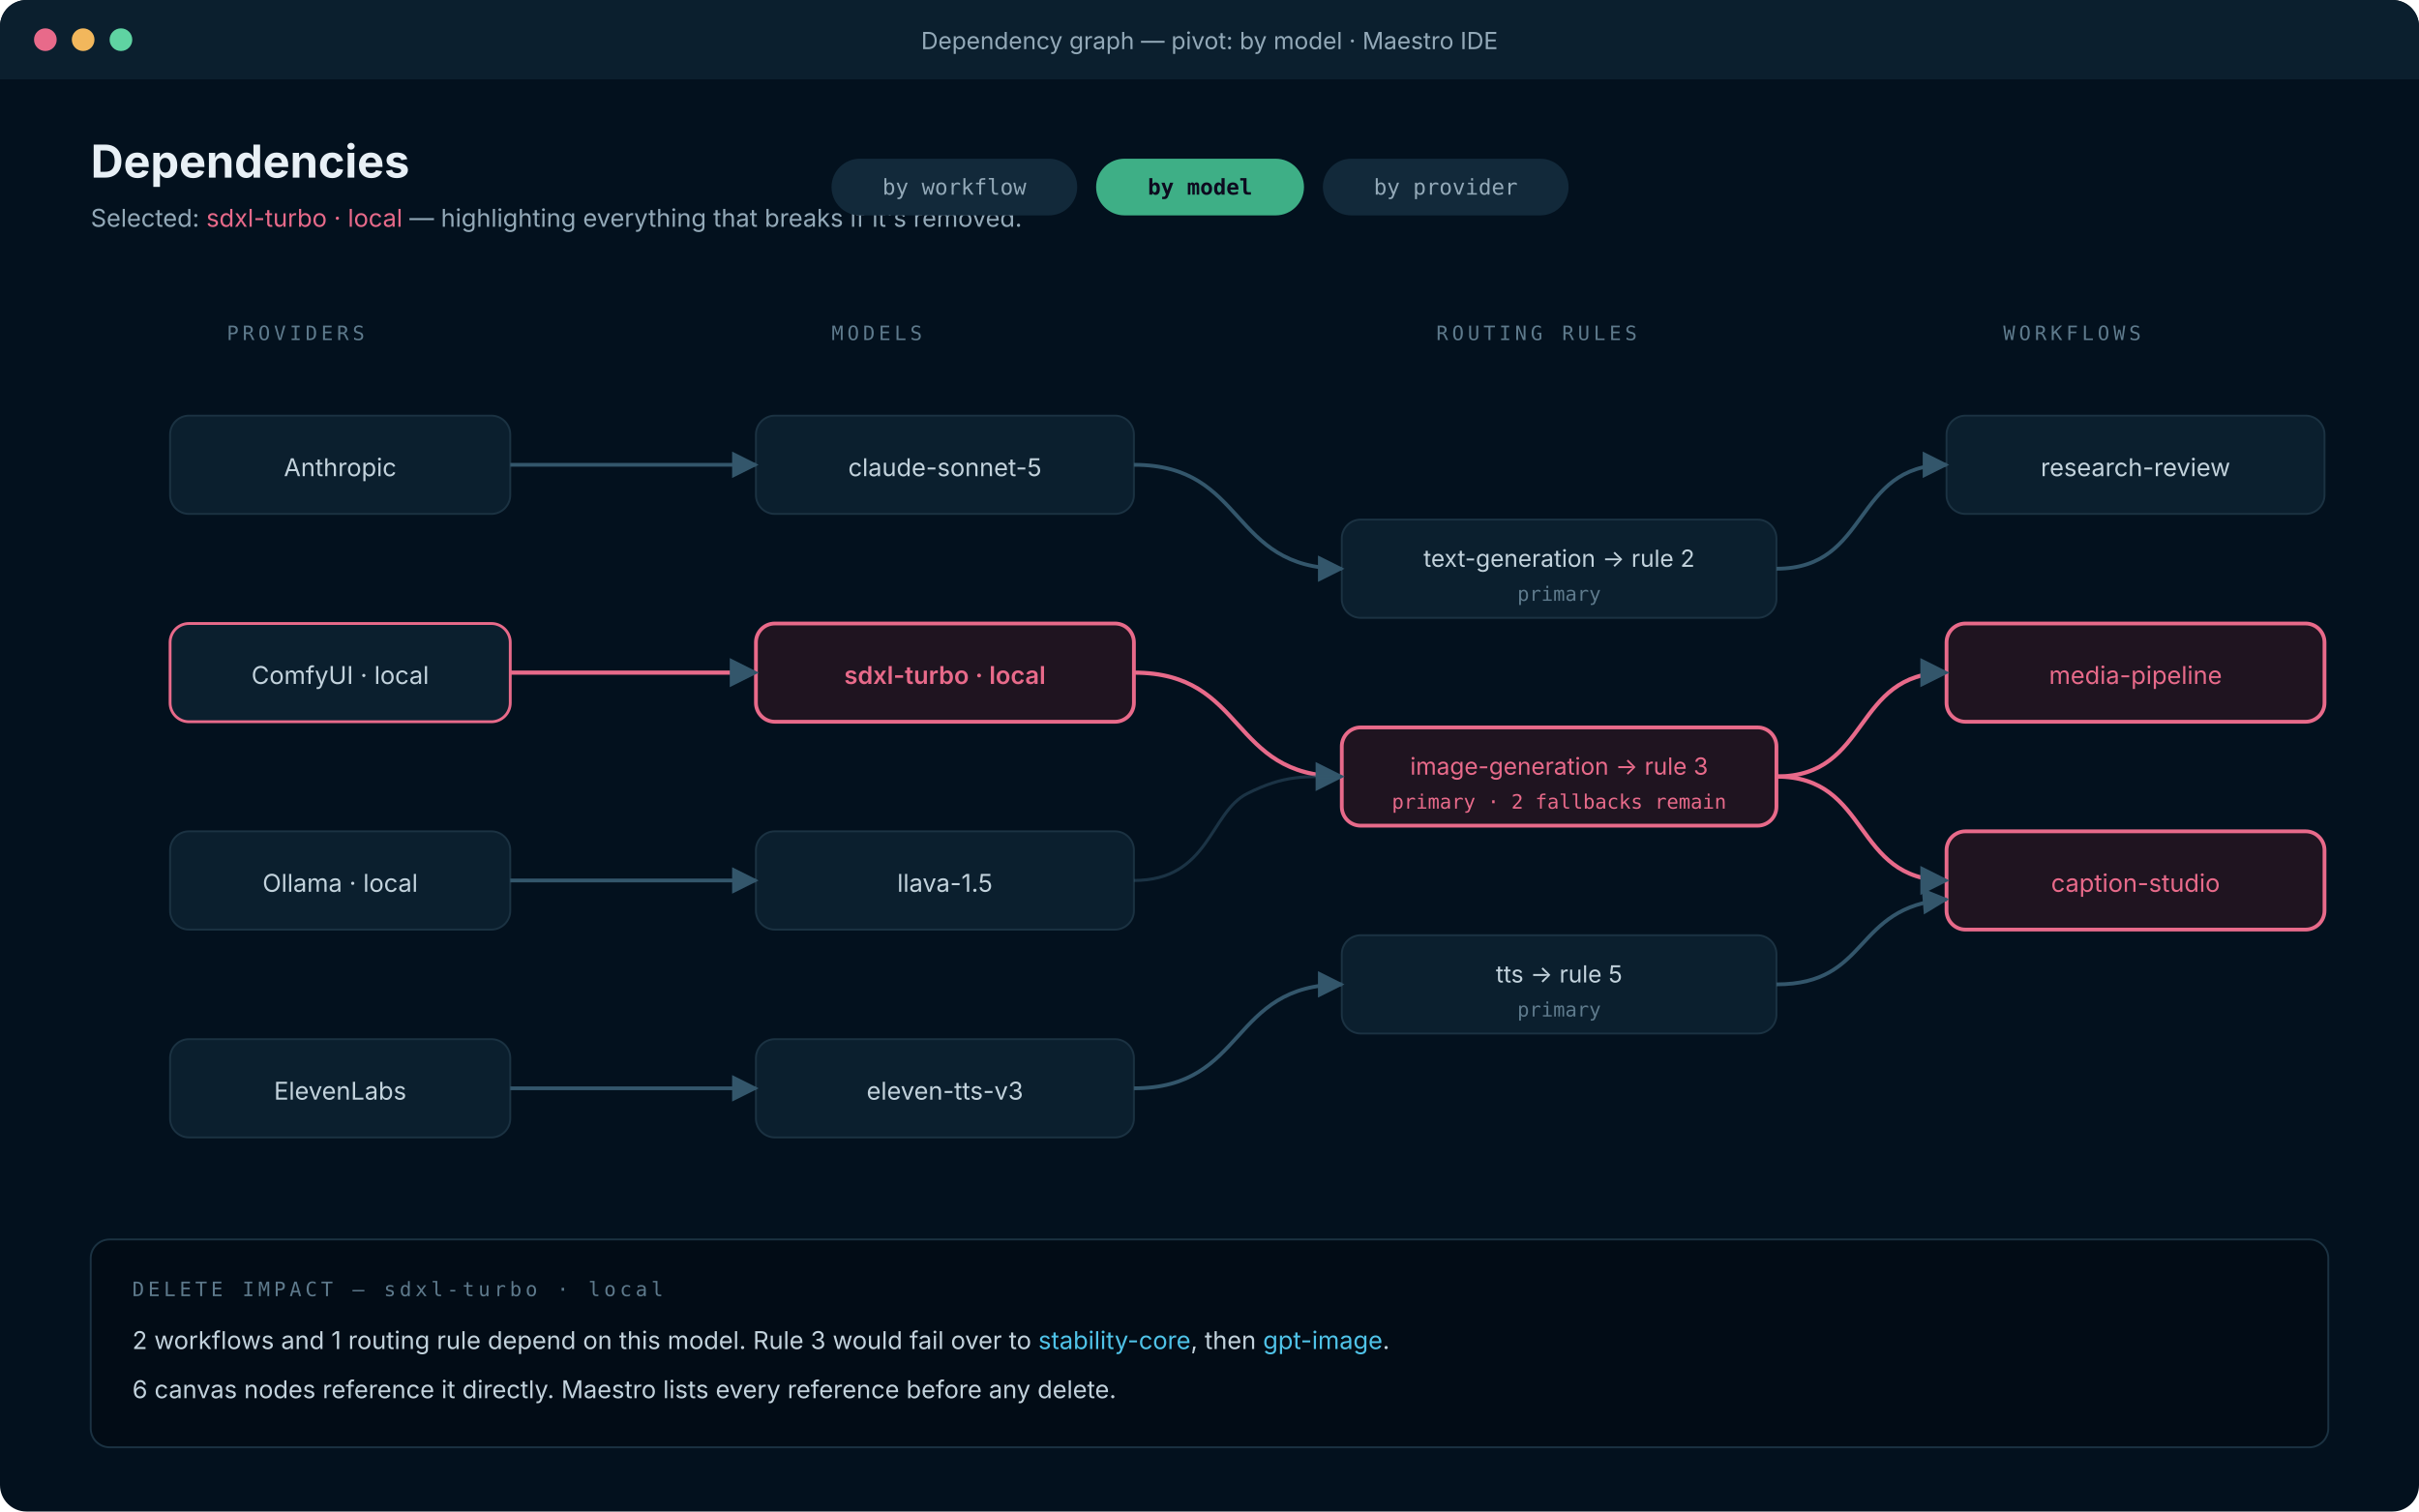
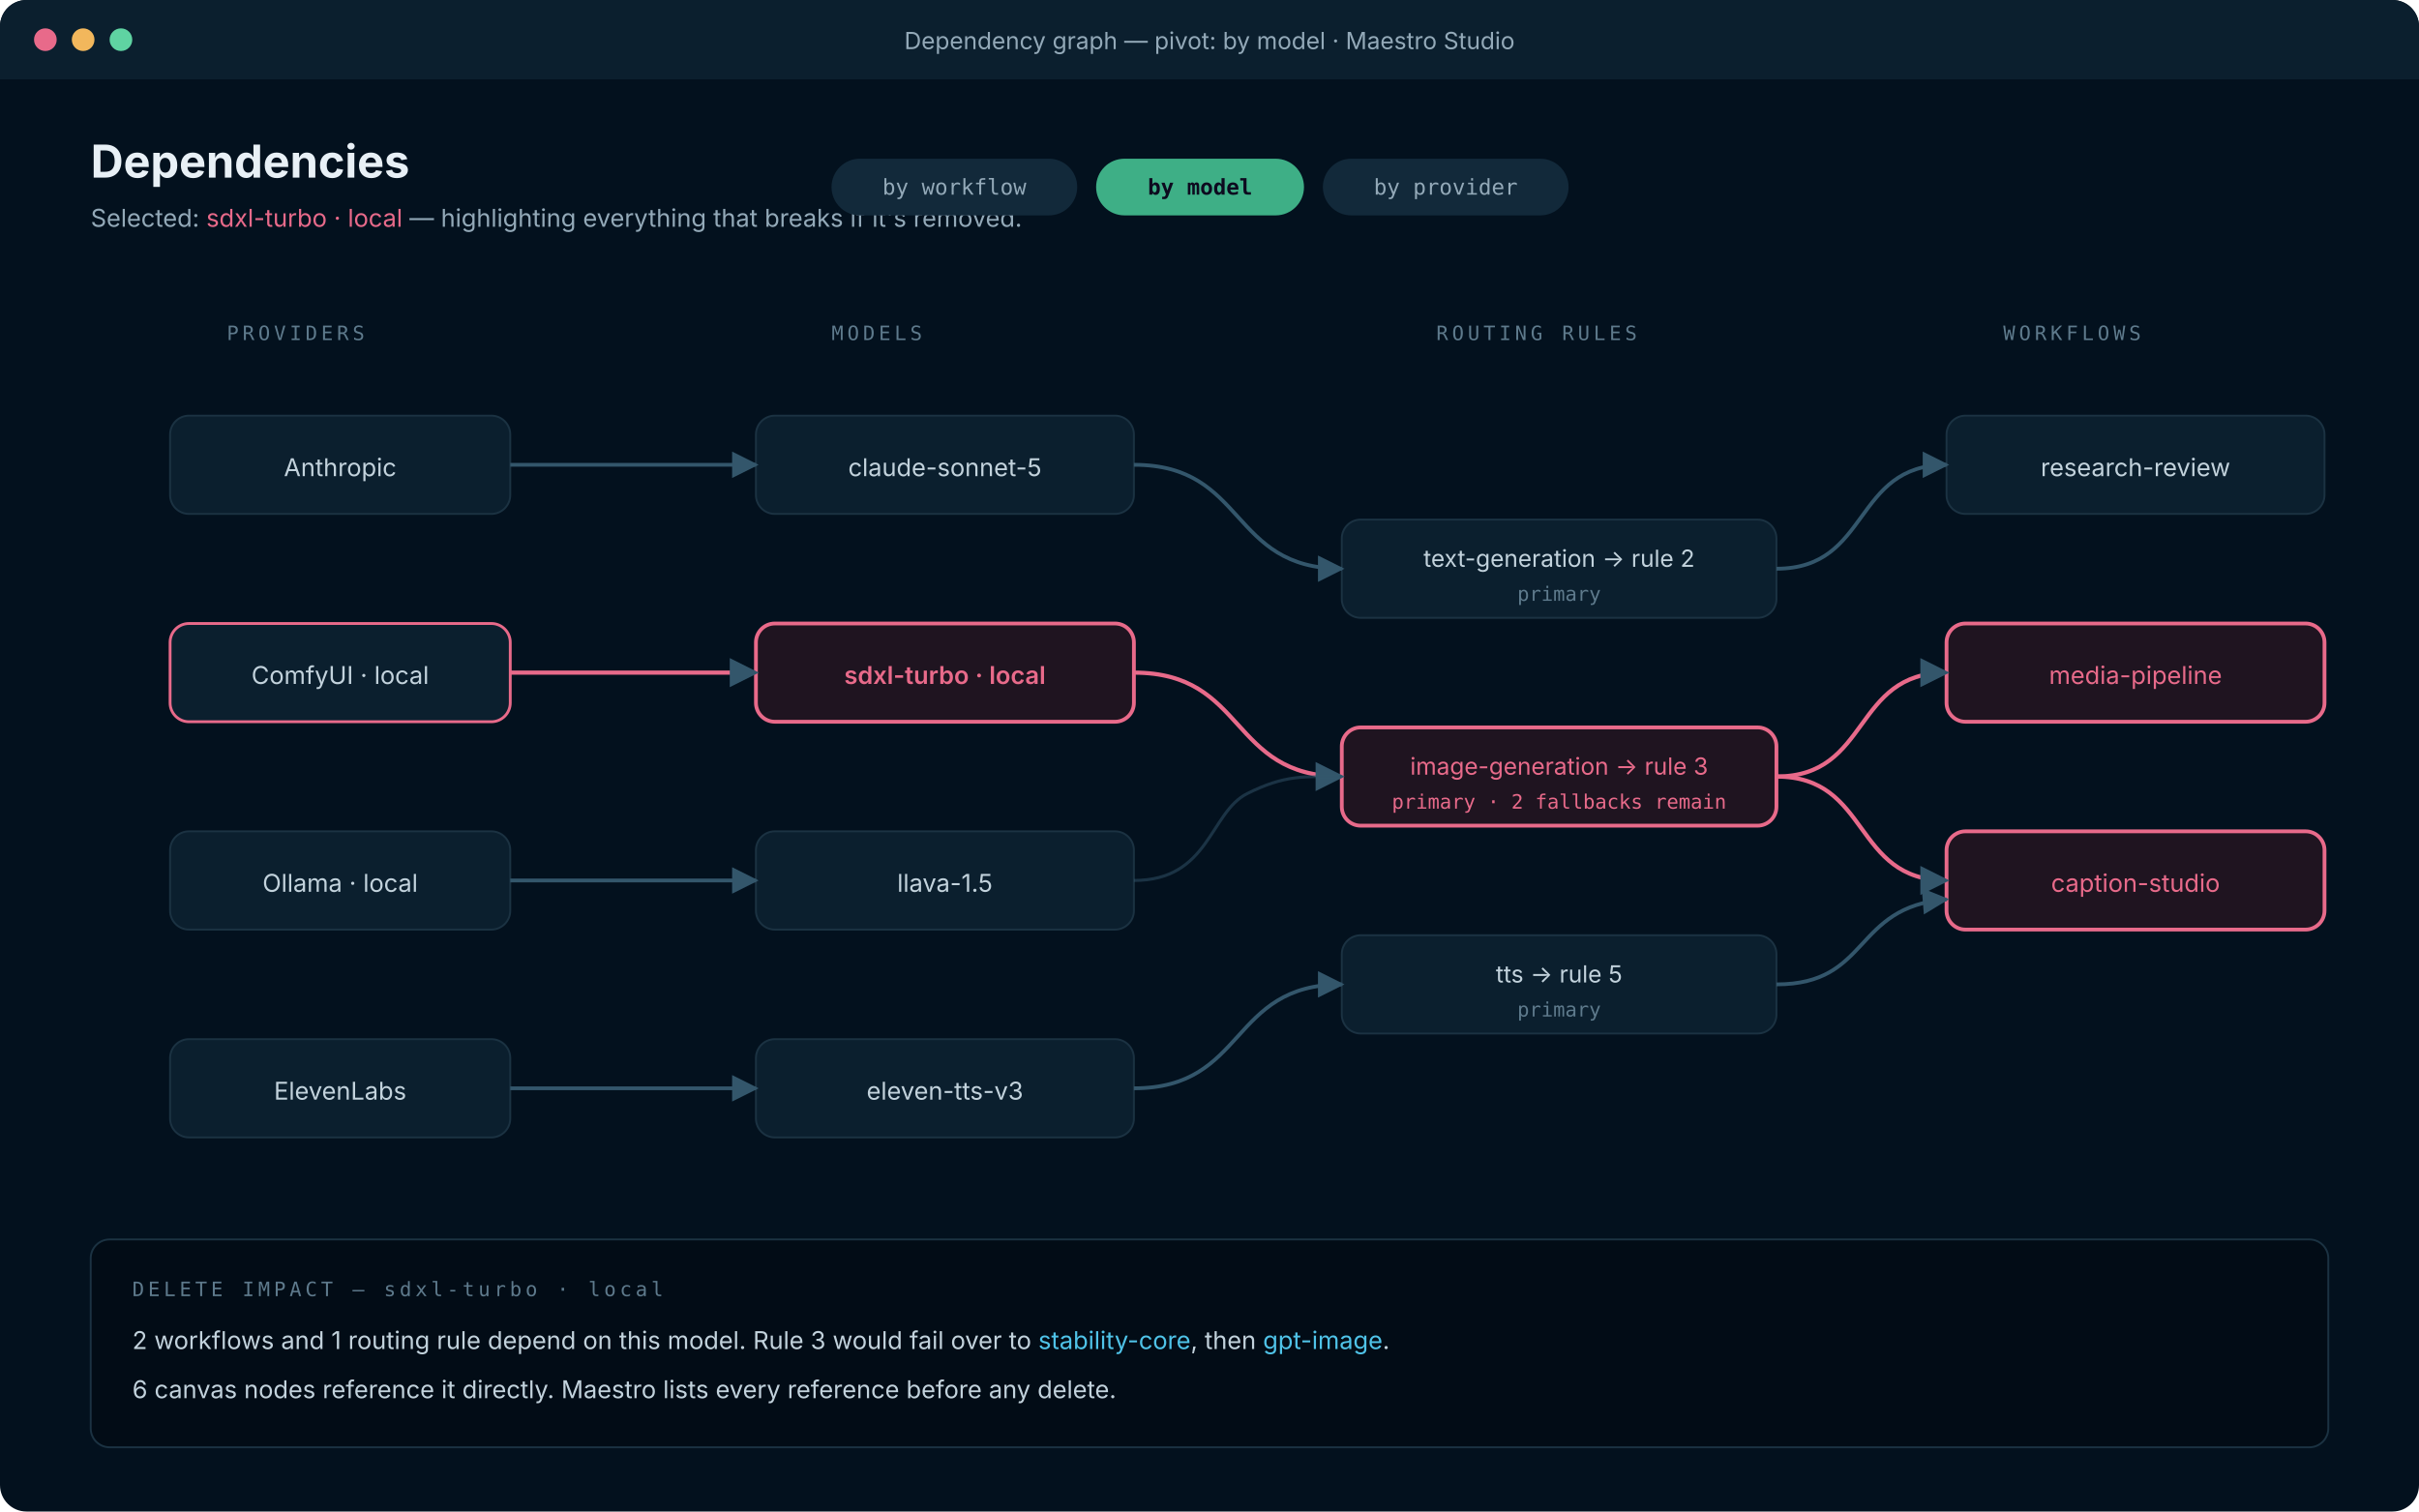
- <svg xmlns="http://www.w3.org/2000/svg" viewBox="0 0 1280 800" font-family="-apple-system, 'Segoe UI', sans-serif" role="img" aria-label="Maestro IDE dependency graph">
+ <svg xmlns="http://www.w3.org/2000/svg" viewBox="0 0 1280 800" font-family="-apple-system, 'Segoe UI', sans-serif" role="img" aria-label="Maestro Studio dependency graph">
  <defs>
    <marker id="darr" viewBox="0 0 10 10" refX="9" refY="5" markerWidth="7" markerHeight="7" orient="auto-start-reverse">
      <path d="M0 0 L10 5 L0 10 z" fill="#33566B" />
    </marker>
  </defs>
  <rect width="1280" height="800" rx="14" fill="#03111E" />
  <rect x="0" y="0" width="1280" height="42" rx="14" fill="#0B1F2E" />
  <rect x="0" y="28" width="1280" height="14" fill="#0B1F2E" />
  <circle cx="24" cy="21" r="6" fill="#e86a8a" />
  <circle cx="44" cy="21" r="6" fill="#f2b75c" />
  <circle cx="64" cy="21" r="6" fill="#5fd3a2" />
-   <text x="640" y="26" text-anchor="middle" fill="#93A9B8" font-size="12.5">Dependency graph — pivot: by model · Maestro IDE</text>
+   <text x="640" y="26" text-anchor="middle" fill="#93A9B8" font-size="12.5">Dependency graph — pivot: by model · Maestro Studio</text>
  <text x="48" y="94" fill="#E8F0F6" font-size="24" font-weight="650">Dependencies</text>
  <text x="48" y="120" fill="#93A9B8" font-size="13">Selected: <tspan fill="#e86a8a">sdxl-turbo · local</tspan> — highlighting everything that breaks if it's removed.</text>
  <g font-family="ui-monospace, Menlo, monospace" font-size="11.5">
    <rect x="440" y="84" width="130" height="30" rx="15" fill="#12293A" />
    <text x="505" y="103" text-anchor="middle" fill="#93A9B8">by workflow</text>
    <rect x="580" y="84" width="110" height="30" rx="15" fill="#3EAF86" />
    <text x="635" y="103" text-anchor="middle" fill="#0d0a1f" font-weight="700">by model</text>
    <rect x="700" y="84" width="130" height="30" rx="15" fill="#12293A" />
    <text x="765" y="103" text-anchor="middle" fill="#93A9B8">by provider</text>
  </g>
  <text x="120" y="180" fill="#5E7A8C" font-size="10.5" letter-spacing="2" font-family="ui-monospace, Menlo, monospace">PROVIDERS</text>
  <text x="440" y="180" fill="#5E7A8C" font-size="10.5" letter-spacing="2" font-family="ui-monospace, Menlo, monospace">MODELS</text>
  <text x="760" y="180" fill="#5E7A8C" font-size="10.5" letter-spacing="2" font-family="ui-monospace, Menlo, monospace">ROUTING RULES</text>
  <text x="1060" y="180" fill="#5E7A8C" font-size="10.5" letter-spacing="2" font-family="ui-monospace, Menlo, monospace">WORKFLOWS</text>
  <rect x="90" y="220" width="180" height="52" rx="10" fill="#0B1F2E" stroke="#1B3242" />
  <text x="180" y="252" text-anchor="middle" fill="#C2D2DC" font-size="13">Anthropic</text>
  <rect x="90" y="330" width="180" height="52" rx="10" fill="#0B1F2E" stroke="#e86a8a" stroke-width="1.5" />
  <text x="180" y="362" text-anchor="middle" fill="#C2D2DC" font-size="13">ComfyUI · local</text>
  <rect x="90" y="440" width="180" height="52" rx="10" fill="#0B1F2E" stroke="#1B3242" />
  <text x="180" y="472" text-anchor="middle" fill="#C2D2DC" font-size="13">Ollama · local</text>
  <rect x="90" y="550" width="180" height="52" rx="10" fill="#0B1F2E" stroke="#1B3242" />
  <text x="180" y="582" text-anchor="middle" fill="#C2D2DC" font-size="13">ElevenLabs</text>
  <rect x="400" y="220" width="200" height="52" rx="10" fill="#0B1F2E" stroke="#1B3242" />
  <text x="500" y="252" text-anchor="middle" fill="#C2D2DC" font-size="13">claude-sonnet-5</text>
  <rect x="400" y="330" width="200" height="52" rx="10" fill="#1f1420" stroke="#e86a8a" stroke-width="2" />
  <text x="500" y="362" text-anchor="middle" fill="#e86a8a" font-size="13" font-weight="600">sdxl-turbo · local</text>
  <rect x="400" y="440" width="200" height="52" rx="10" fill="#0B1F2E" stroke="#1B3242" />
  <text x="500" y="472" text-anchor="middle" fill="#C2D2DC" font-size="13">llava-1.5</text>
  <rect x="400" y="550" width="200" height="52" rx="10" fill="#0B1F2E" stroke="#1B3242" />
  <text x="500" y="582" text-anchor="middle" fill="#C2D2DC" font-size="13">eleven-tts-v3</text>
  <rect x="710" y="275" width="230" height="52" rx="10" fill="#0B1F2E" stroke="#1B3242" />
  <text x="825" y="300" text-anchor="middle" fill="#C2D2DC" font-size="12.5">text-generation → rule 2</text>
  <text x="825" y="318" text-anchor="middle" fill="#5E7A8C" font-size="10.5" font-family="ui-monospace, Menlo, monospace">primary</text>
  <rect x="710" y="385" width="230" height="52" rx="10" fill="#1f1420" stroke="#e86a8a" stroke-width="2" />
  <text x="825" y="410" text-anchor="middle" fill="#e86a8a" font-size="12.5">image-generation → rule 3</text>
  <text x="825" y="428" text-anchor="middle" fill="#e86a8a" font-size="10.5" font-family="ui-monospace, Menlo, monospace">primary · 2 fallbacks remain</text>
  <rect x="710" y="495" width="230" height="52" rx="10" fill="#0B1F2E" stroke="#1B3242" />
  <text x="825" y="520" text-anchor="middle" fill="#C2D2DC" font-size="12.5">tts → rule 5</text>
  <text x="825" y="538" text-anchor="middle" fill="#5E7A8C" font-size="10.5" font-family="ui-monospace, Menlo, monospace">primary</text>
  <rect x="1030" y="330" width="200" height="52" rx="10" fill="#1f1420" stroke="#e86a8a" stroke-width="2" />
  <text x="1130" y="362" text-anchor="middle" fill="#e86a8a" font-size="13">media-pipeline</text>
  <rect x="1030" y="440" width="200" height="52" rx="10" fill="#1f1420" stroke="#e86a8a" stroke-width="2" />
  <text x="1130" y="472" text-anchor="middle" fill="#e86a8a" font-size="13">caption-studio</text>
  <rect x="1030" y="220" width="200" height="52" rx="10" fill="#0B1F2E" stroke="#1B3242" />
  <text x="1130" y="252" text-anchor="middle" fill="#C2D2DC" font-size="13">research-review</text>
  <path d="M270 246 C 330 246, 340 246, 400 246" stroke="#33566B" stroke-width="2" fill="none" marker-end="url(#darr)" />
  <path d="M270 356 C 330 356, 340 356, 400 356" stroke="#e86a8a" stroke-width="2.2" fill="none" marker-end="url(#darr)" />
  <path d="M270 466 C 330 466, 340 466, 400 466" stroke="#33566B" stroke-width="2" fill="none" marker-end="url(#darr)" />
  <path d="M270 576 C 330 576, 340 576, 400 576" stroke="#33566B" stroke-width="2" fill="none" marker-end="url(#darr)" />
  <path d="M600 246 C 660 246, 650 301, 710 301" stroke="#33566B" stroke-width="2" fill="none" marker-end="url(#darr)" />
  <path d="M600 356 C 660 356, 650 411, 710 411" stroke="#e86a8a" stroke-width="2.2" fill="none" marker-end="url(#darr)" />
  <path d="M600 466 C 640 466, 640 430, 660 420 C 680 410, 690 411, 710 411" stroke="#33566B" stroke-width="1.6" fill="none" opacity="0.5" />
  <path d="M600 576 C 660 576, 650 521, 710 521" stroke="#33566B" stroke-width="2" fill="none" marker-end="url(#darr)" />
  <path d="M940 301 C 990 301, 980 246, 1030 246" stroke="#33566B" stroke-width="2" fill="none" marker-end="url(#darr)" />
  <path d="M940 411 C 990 411, 980 356, 1030 356" stroke="#e86a8a" stroke-width="2.2" fill="none" marker-end="url(#darr)" />
  <path d="M940 411 C 990 411, 980 466, 1030 466" stroke="#e86a8a" stroke-width="2.2" fill="none" marker-end="url(#darr)" />
  <path d="M940 521 C 990 521, 980 480, 1030 476" stroke="#33566B" stroke-width="2" fill="none" marker-end="url(#darr)" />
  <rect x="48" y="656" width="1184" height="110" rx="10" fill="#020C16" stroke="#1B3242" />
  <text x="70" y="686" fill="#5E7A8C" font-size="10.5" letter-spacing="2" font-family="ui-monospace, Menlo, monospace">DELETE IMPACT — sdxl-turbo · local</text>
  <text x="70" y="714" fill="#C2D2DC" font-size="13">2 workflows and 1 routing rule depend on this model. Rule 3 would fail over to <tspan fill="#4fc3e8">stability-core</tspan>, then <tspan fill="#4fc3e8">gpt-image</tspan>.</text>
  <text x="70" y="740" fill="#C2D2DC" font-size="13">6 canvas nodes reference it directly. Maestro lists every reference before any delete.</text>
</svg>
